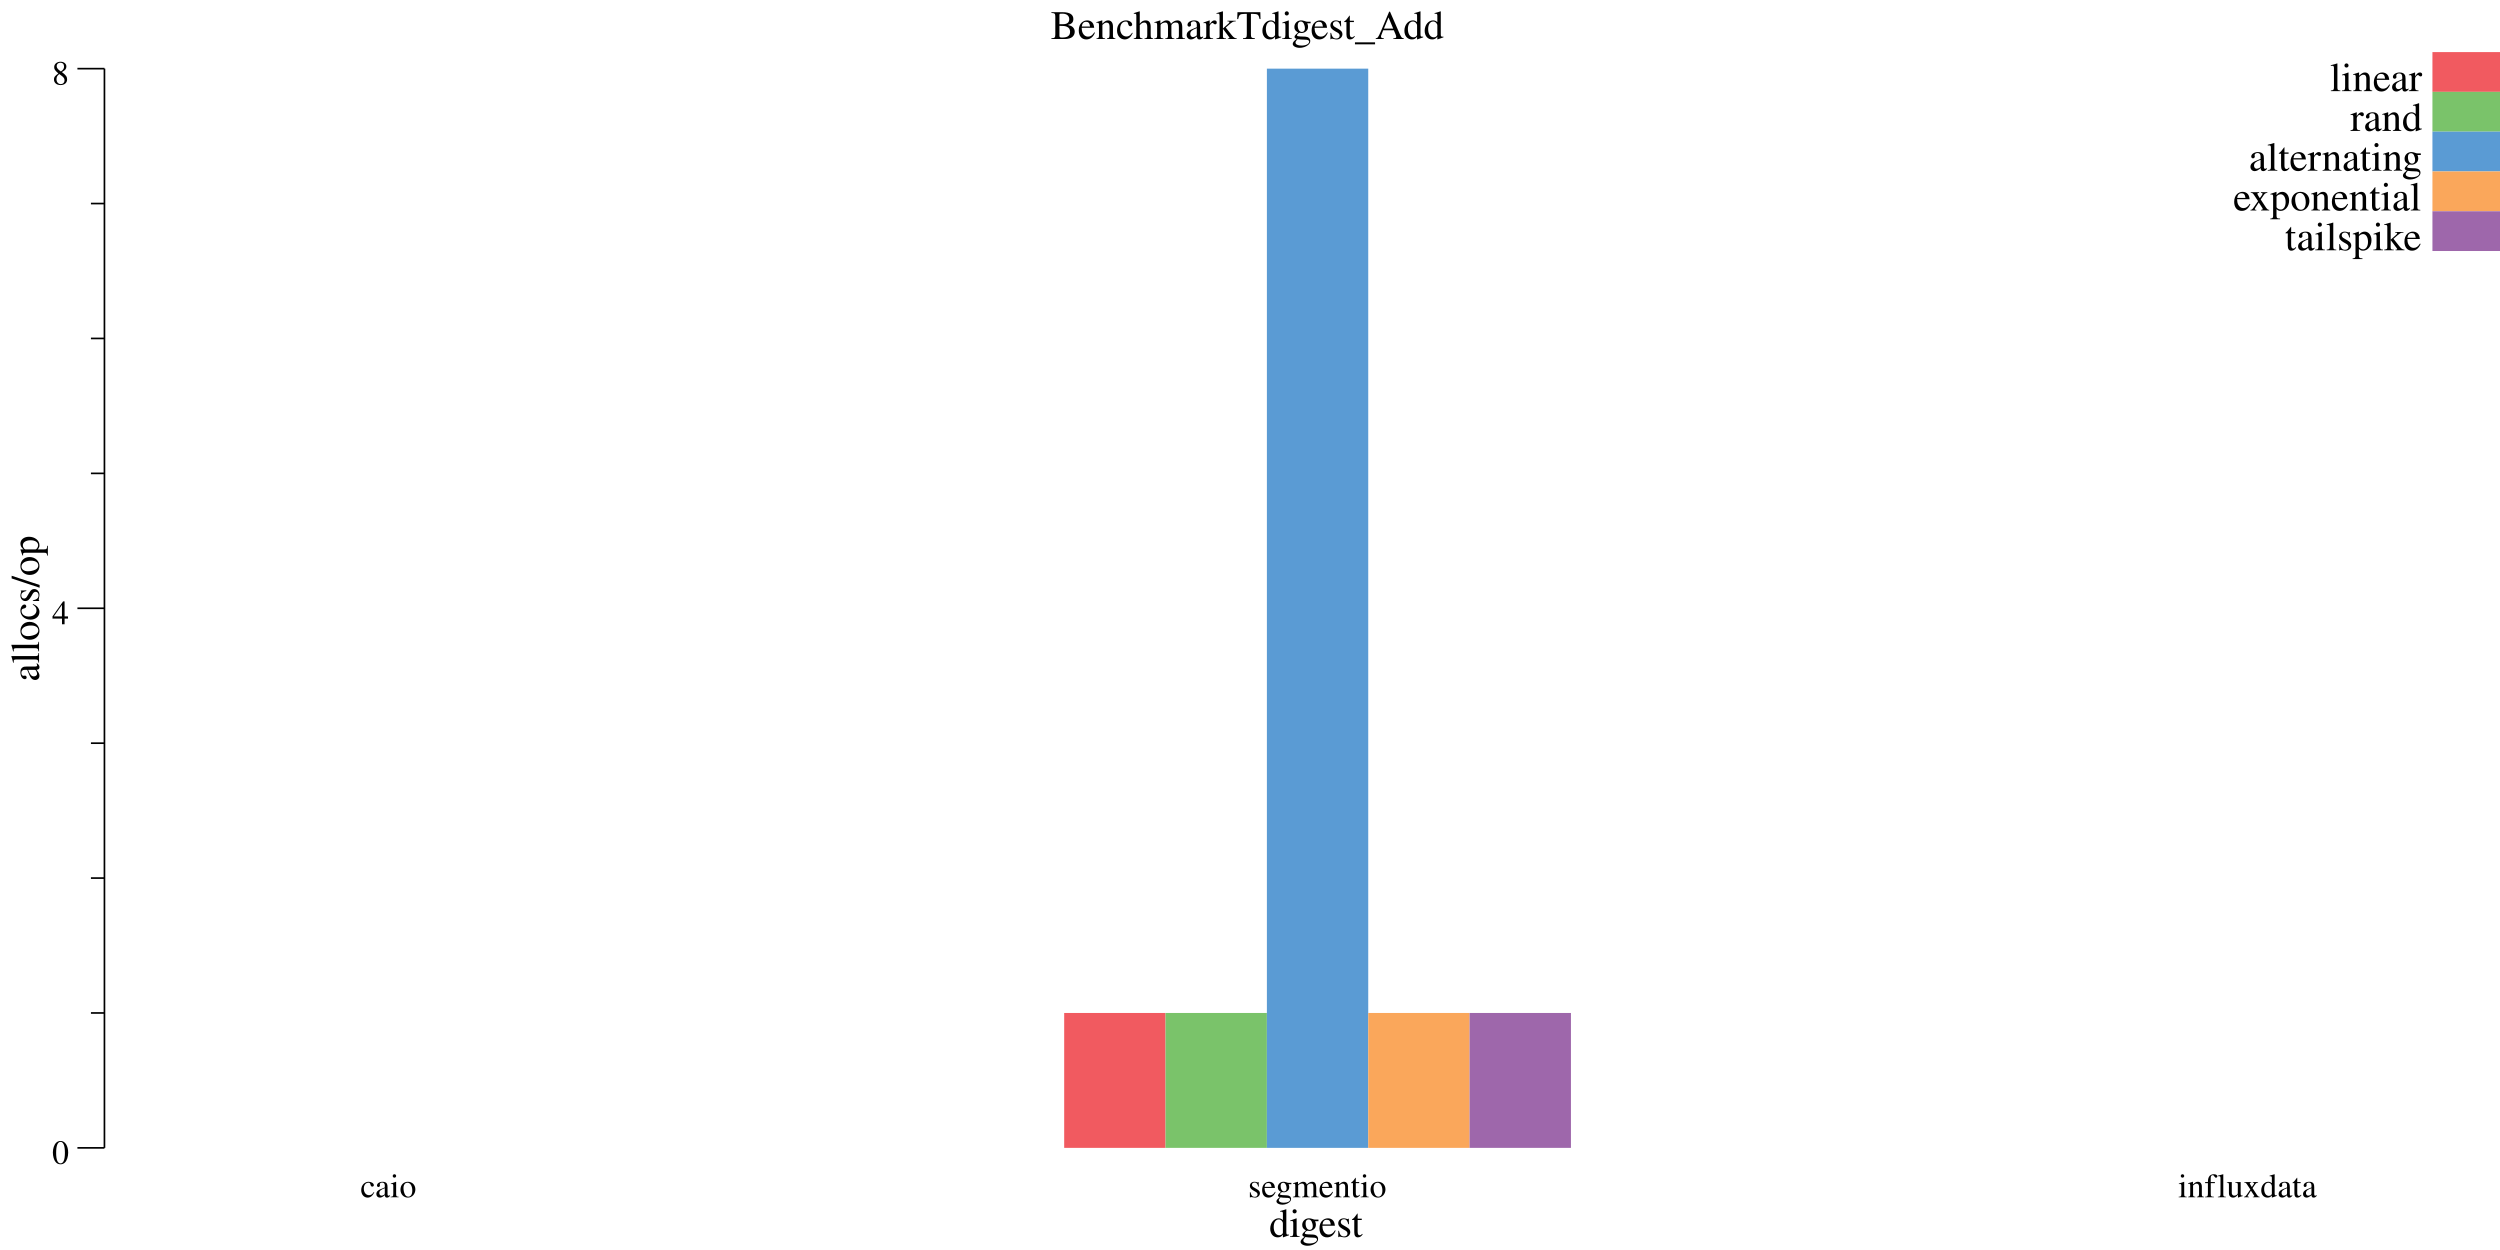
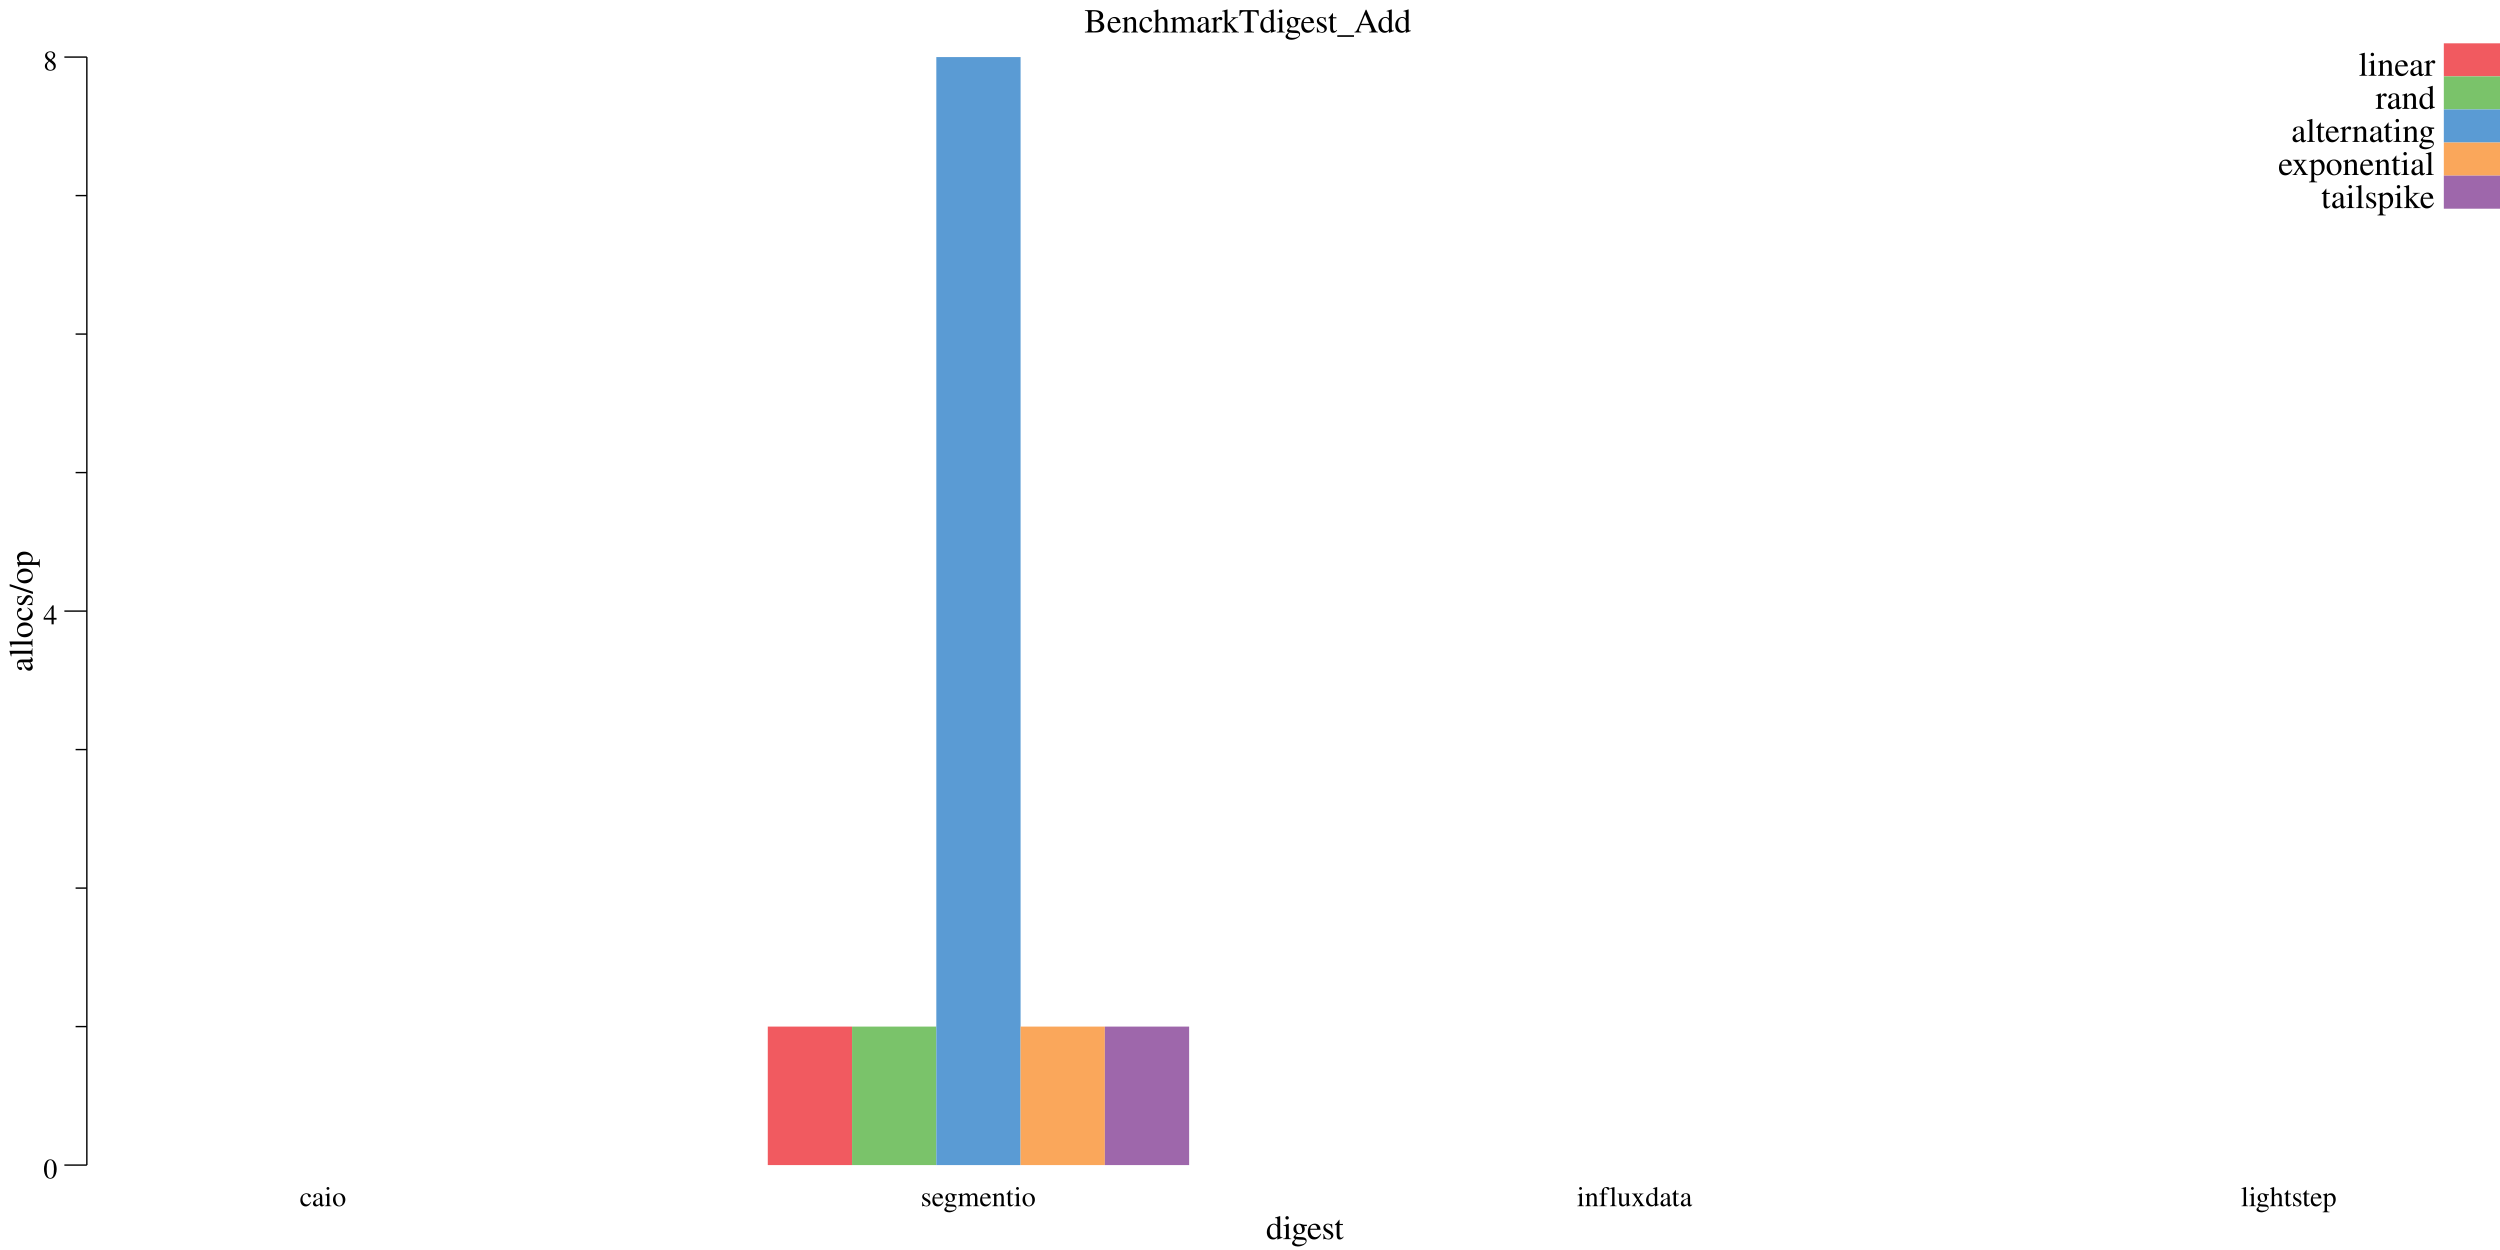
- <svg xmlns="http://www.w3.org/2000/svg" width="740pt" height="370pt" viewBox="0 0 740 370">
-   <g transform="scale(1, -1) translate(0, -370)">
-     <path d="M0,0L740,0L740,370L0,370Z" style="fill:#FFFFFF" />
-     <text x="311.01" y="-358.45" transform="scale(1, -1)" style="font-family:Times;font-weight:normal;font-style:normal;font-size:12px">BenchmarkTdigest_Add</text>
-     <text x="375.66" y="-3.861" transform="scale(1, -1)" style="font-family:Times;font-weight:normal;font-style:normal;font-size:12px">digest</text>
+ <svg xmlns="http://www.w3.org/2000/svg" width="890pt" height="445pt" viewBox="0 0 890 445">
+   <g transform="scale(1, -1) translate(0, -445)">
+     <path d="M0,0L890,0L890,445L0,445Z" style="fill:#FFFFFF" />
+     <text x="386.01" y="-433.45" transform="scale(1, -1)" style="font-family:Times;font-weight:normal;font-style:normal;font-size:12px">BenchmarkTdigest_Add</text>
+     <text x="450.66" y="-3.861" transform="scale(1, -1)" style="font-family:Times;font-weight:normal;font-style:normal;font-size:12px">digest</text>
    <text x="106.67" y="-15.602" transform="scale(1, -1)" style="font-family:Times;font-weight:normal;font-style:normal;font-size:10px">caio</text>
-     <text x="369.45" y="-15.602" transform="scale(1, -1)" style="font-family:Times;font-weight:normal;font-style:normal;font-size:10px">segmentio</text>
-     <text x="644.73" y="-15.602" transform="scale(1, -1)" style="font-family:Times;font-weight:normal;font-style:normal;font-size:10px">influxdata</text>
+     <text x="327.78" y="-15.602" transform="scale(1, -1)" style="font-family:Times;font-weight:normal;font-style:normal;font-size:10px">segmentio</text>
+     <text x="561.39" y="-15.602" transform="scale(1, -1)" style="font-family:Times;font-weight:normal;font-style:normal;font-size:10px">influxdata</text>
+     <text x="797.78" y="-15.602" transform="scale(1, -1)" style="font-family:Times;font-weight:normal;font-style:normal;font-size:10px">lightstep</text>
    <g transform="rotate(90)">
-       <text x="168.29" y="11.555" transform="scale(1, -1)" style="font-family:Times;font-weight:normal;font-style:normal;font-size:12px">allocs/op</text>
+       <text x="205.79" y="11.555" transform="scale(1, -1)" style="font-family:Times;font-weight:normal;font-style:normal;font-size:12px">allocs/op</text>
    </g>
    <text x="15.416" y="-25.509" transform="scale(1, -1)" style="font-family:Times;font-weight:normal;font-style:normal;font-size:10px">0</text>
-     <text x="15.416" y="-185.23" transform="scale(1, -1)" style="font-family:Times;font-weight:normal;font-style:normal;font-size:10px">4</text>
-     <text x="15.416" y="-344.96" transform="scale(1, -1)" style="font-family:Times;font-weight:normal;font-style:normal;font-size:10px">8</text>
+     <text x="15.416" y="-222.73" transform="scale(1, -1)" style="font-family:Times;font-weight:normal;font-style:normal;font-size:10px">4</text>
+     <text x="15.416" y="-419.96" transform="scale(1, -1)" style="font-family:Times;font-weight:normal;font-style:normal;font-size:10px">8</text>
    <path d="M22.916,30.23L30.916,30.23" style="fill:none;stroke:#000000;stroke-width:0.5" />
-     <path d="M22.916,189.95L30.916,189.95" style="fill:none;stroke:#000000;stroke-width:0.5" />
-     <path d="M22.916,349.68L30.916,349.68" style="fill:none;stroke:#000000;stroke-width:0.5" />
-     <path d="M26.916,70.161L30.916,70.161" style="fill:none;stroke:#000000;stroke-width:0.5" />
-     <path d="M26.916,110.09L30.916,110.09" style="fill:none;stroke:#000000;stroke-width:0.5" />
-     <path d="M26.916,150.02L30.916,150.02" style="fill:none;stroke:#000000;stroke-width:0.5" />
-     <path d="M26.916,229.88L30.916,229.88" style="fill:none;stroke:#000000;stroke-width:0.5" />
-     <path d="M26.916,269.82L30.916,269.82" style="fill:none;stroke:#000000;stroke-width:0.5" />
-     <path d="M26.916,309.75L30.916,309.75" style="fill:none;stroke:#000000;stroke-width:0.5" />
-     <path d="M30.916,30.23L30.916,349.68" style="fill:none;stroke:#000000;stroke-width:0.5" />
+     <path d="M22.916,227.45L30.916,227.45" style="fill:none;stroke:#000000;stroke-width:0.5" />
+     <path d="M22.916,424.68L30.916,424.68" style="fill:none;stroke:#000000;stroke-width:0.5" />
+     <path d="M26.916,79.536L30.916,79.536" style="fill:none;stroke:#000000;stroke-width:0.5" />
+     <path d="M26.916,128.84L30.916,128.84" style="fill:none;stroke:#000000;stroke-width:0.5" />
+     <path d="M26.916,178.15L30.916,178.15" style="fill:none;stroke:#000000;stroke-width:0.5" />
+     <path d="M26.916,276.76L30.916,276.76" style="fill:none;stroke:#000000;stroke-width:0.5" />
+     <path d="M26.916,326.07L30.916,326.07" style="fill:none;stroke:#000000;stroke-width:0.5" />
+     <path d="M26.916,375.37L30.916,375.37" style="fill:none;stroke:#000000;stroke-width:0.5" />
+     <path d="M30.916,30.23L30.916,424.68" style="fill:none;stroke:#000000;stroke-width:0.5" />
    <path d="M39.994,30.23L39.994,30.23L69.994,30.23L69.994,30.23Z" style="fill:#F15A60" />
-     <path d="M315,30.23L315,70.161L345,70.161L345,30.23Z" style="fill:#F15A60" />
-     <path d="M590,30.23L590,30.23L620,30.23L620,30.23Z" style="fill:#F15A60" />
+     <path d="M273.33,30.23L273.33,79.536L303.33,79.536L303.33,30.23Z" style="fill:#F15A60" />
+     <path d="M506.66,30.23L506.66,30.23L536.66,30.23L536.66,30.23Z" style="fill:#F15A60" />
+     <path d="M740,30.23L740,30.23L770,30.23L770,30.23Z" style="fill:#F15A60" />
    <path d="M69.994,30.23L69.994,30.23L99.994,30.23L99.994,30.23Z" style="fill:#7AC36A" />
-     <path d="M345,30.23L345,70.161L375,70.161L375,30.23Z" style="fill:#7AC36A" />
-     <path d="M620,30.23L620,30.23L650,30.23L650,30.23Z" style="fill:#7AC36A" />
+     <path d="M303.33,30.23L303.33,79.536L333.33,79.536L333.33,30.23Z" style="fill:#7AC36A" />
+     <path d="M536.66,30.23L536.66,30.23L566.66,30.23L566.66,30.23Z" style="fill:#7AC36A" />
+     <path d="M770,30.23L770,30.23L800,30.23L800,30.23Z" style="fill:#7AC36A" />
    <path d="M99.994,30.23L99.994,30.23L129.99,30.23L129.99,30.23Z" style="fill:#5A9BD4" />
-     <path d="M375,30.23L375,349.68L405,349.68L405,30.23Z" style="fill:#5A9BD4" />
-     <path d="M650,30.23L650,30.23L680,30.23L680,30.23Z" style="fill:#5A9BD4" />
+     <path d="M333.33,30.23L333.33,424.68L363.33,424.68L363.33,30.23Z" style="fill:#5A9BD4" />
+     <path d="M566.66,30.23L566.66,30.23L596.66,30.23L596.66,30.23Z" style="fill:#5A9BD4" />
+     <path d="M800,30.23L800,30.23L830,30.23L830,30.23Z" style="fill:#5A9BD4" />
    <path d="M129.99,30.23L129.99,30.23L159.99,30.23L159.99,30.23Z" style="fill:#FAA75B" />
-     <path d="M405,30.23L405,70.161L435,70.161L435,30.23Z" style="fill:#FAA75B" />
-     <path d="M680,30.23L680,30.23L710,30.23L710,30.23Z" style="fill:#FAA75B" />
+     <path d="M363.33,30.23L363.33,79.536L393.33,79.536L393.33,30.23Z" style="fill:#FAA75B" />
+     <path d="M596.66,30.23L596.66,30.23L626.66,30.23L626.66,30.23Z" style="fill:#FAA75B" />
+     <path d="M830,30.23L830,30.23L860,30.23L860,30.23Z" style="fill:#FAA75B" />
    <path d="M159.99,30.23L159.99,30.23L189.99,30.23L189.99,30.23Z" style="fill:#9E67AB" />
-     <path d="M435,30.23L435,70.161L465,70.161L465,30.23Z" style="fill:#9E67AB" />
-     <path d="M710,30.23L710,30.23L740,30.23L740,30.23Z" style="fill:#9E67AB" />
-     <path d="M720,342.81L720,354.58L740,354.58L740,342.81Z" style="fill:#F15A60" />
-     <text x="689.68" y="-343.03" transform="scale(1, -1)" style="font-family:Times;font-weight:normal;font-style:normal;font-size:12px">linear</text>
-     <path d="M720,331.03L720,342.81L740,342.81L740,331.03Z" style="fill:#7AC36A" />
-     <text x="695.68" y="-331.25" transform="scale(1, -1)" style="font-family:Times;font-weight:normal;font-style:normal;font-size:12px">rand</text>
-     <path d="M720,319.25L720,331.03L740,331.03L740,319.25Z" style="fill:#5A9BD4" />
-     <text x="665.69" y="-319.47" transform="scale(1, -1)" style="font-family:Times;font-weight:normal;font-style:normal;font-size:12px">alternating</text>
-     <path d="M720,307.47L720,319.25L740,319.25L740,307.47Z" style="fill:#FAA75B" />
-     <text x="661.02" y="-307.7" transform="scale(1, -1)" style="font-family:Times;font-weight:normal;font-style:normal;font-size:12px">exponential</text>
-     <path d="M720,295.7L720,307.47L740,307.47L740,295.7Z" style="fill:#9E67AB" />
-     <text x="676.34" y="-295.92" transform="scale(1, -1)" style="font-family:Times;font-weight:normal;font-style:normal;font-size:12px">tailspike</text>
+     <path d="M393.33,30.23L393.33,79.536L423.33,79.536L423.33,30.23Z" style="fill:#9E67AB" />
+     <path d="M626.66,30.23L626.66,30.23L656.66,30.23L656.66,30.23Z" style="fill:#9E67AB" />
+     <path d="M860,30.23L860,30.23L890,30.23L890,30.23Z" style="fill:#9E67AB" />
+     <path d="M870,417.81L870,429.58L890,429.58L890,417.81Z" style="fill:#F15A60" />
+     <text x="839.68" y="-418.03" transform="scale(1, -1)" style="font-family:Times;font-weight:normal;font-style:normal;font-size:12px">linear</text>
+     <path d="M870,406.03L870,417.81L890,417.81L890,406.03Z" style="fill:#7AC36A" />
+     <text x="845.68" y="-406.25" transform="scale(1, -1)" style="font-family:Times;font-weight:normal;font-style:normal;font-size:12px">rand</text>
+     <path d="M870,394.25L870,406.03L890,406.03L890,394.25Z" style="fill:#5A9BD4" />
+     <text x="815.69" y="-394.47" transform="scale(1, -1)" style="font-family:Times;font-weight:normal;font-style:normal;font-size:12px">alternating</text>
+     <path d="M870,382.47L870,394.25L890,394.25L890,382.47Z" style="fill:#FAA75B" />
+     <text x="811.02" y="-382.7" transform="scale(1, -1)" style="font-family:Times;font-weight:normal;font-style:normal;font-size:12px">exponential</text>
+     <path d="M870,370.7L870,382.47L890,382.47L890,370.7Z" style="fill:#9E67AB" />
+     <text x="826.34" y="-370.92" transform="scale(1, -1)" style="font-family:Times;font-weight:normal;font-style:normal;font-size:12px">tailspike</text>
  </g>
</svg>
